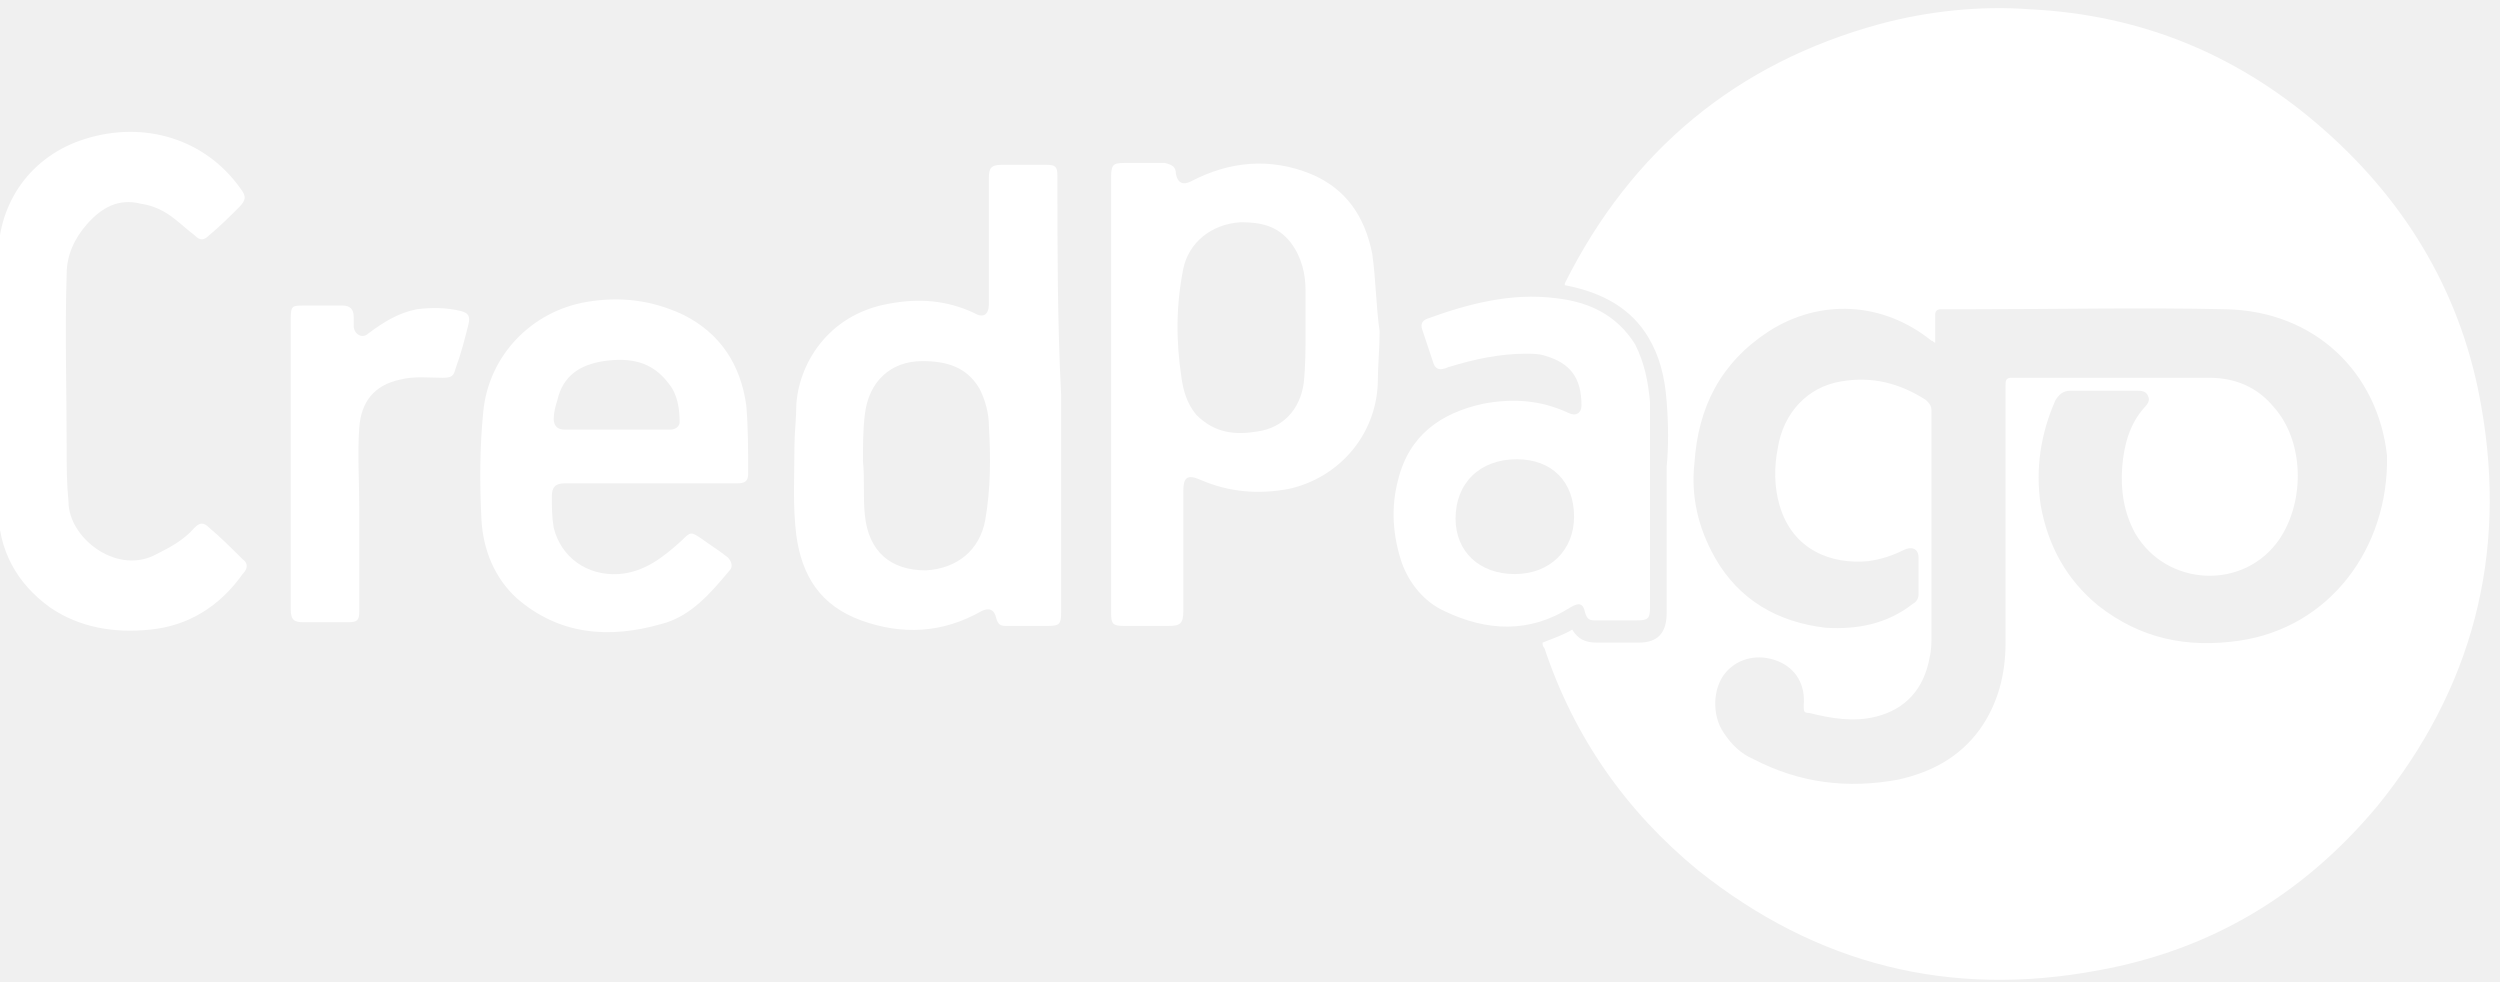
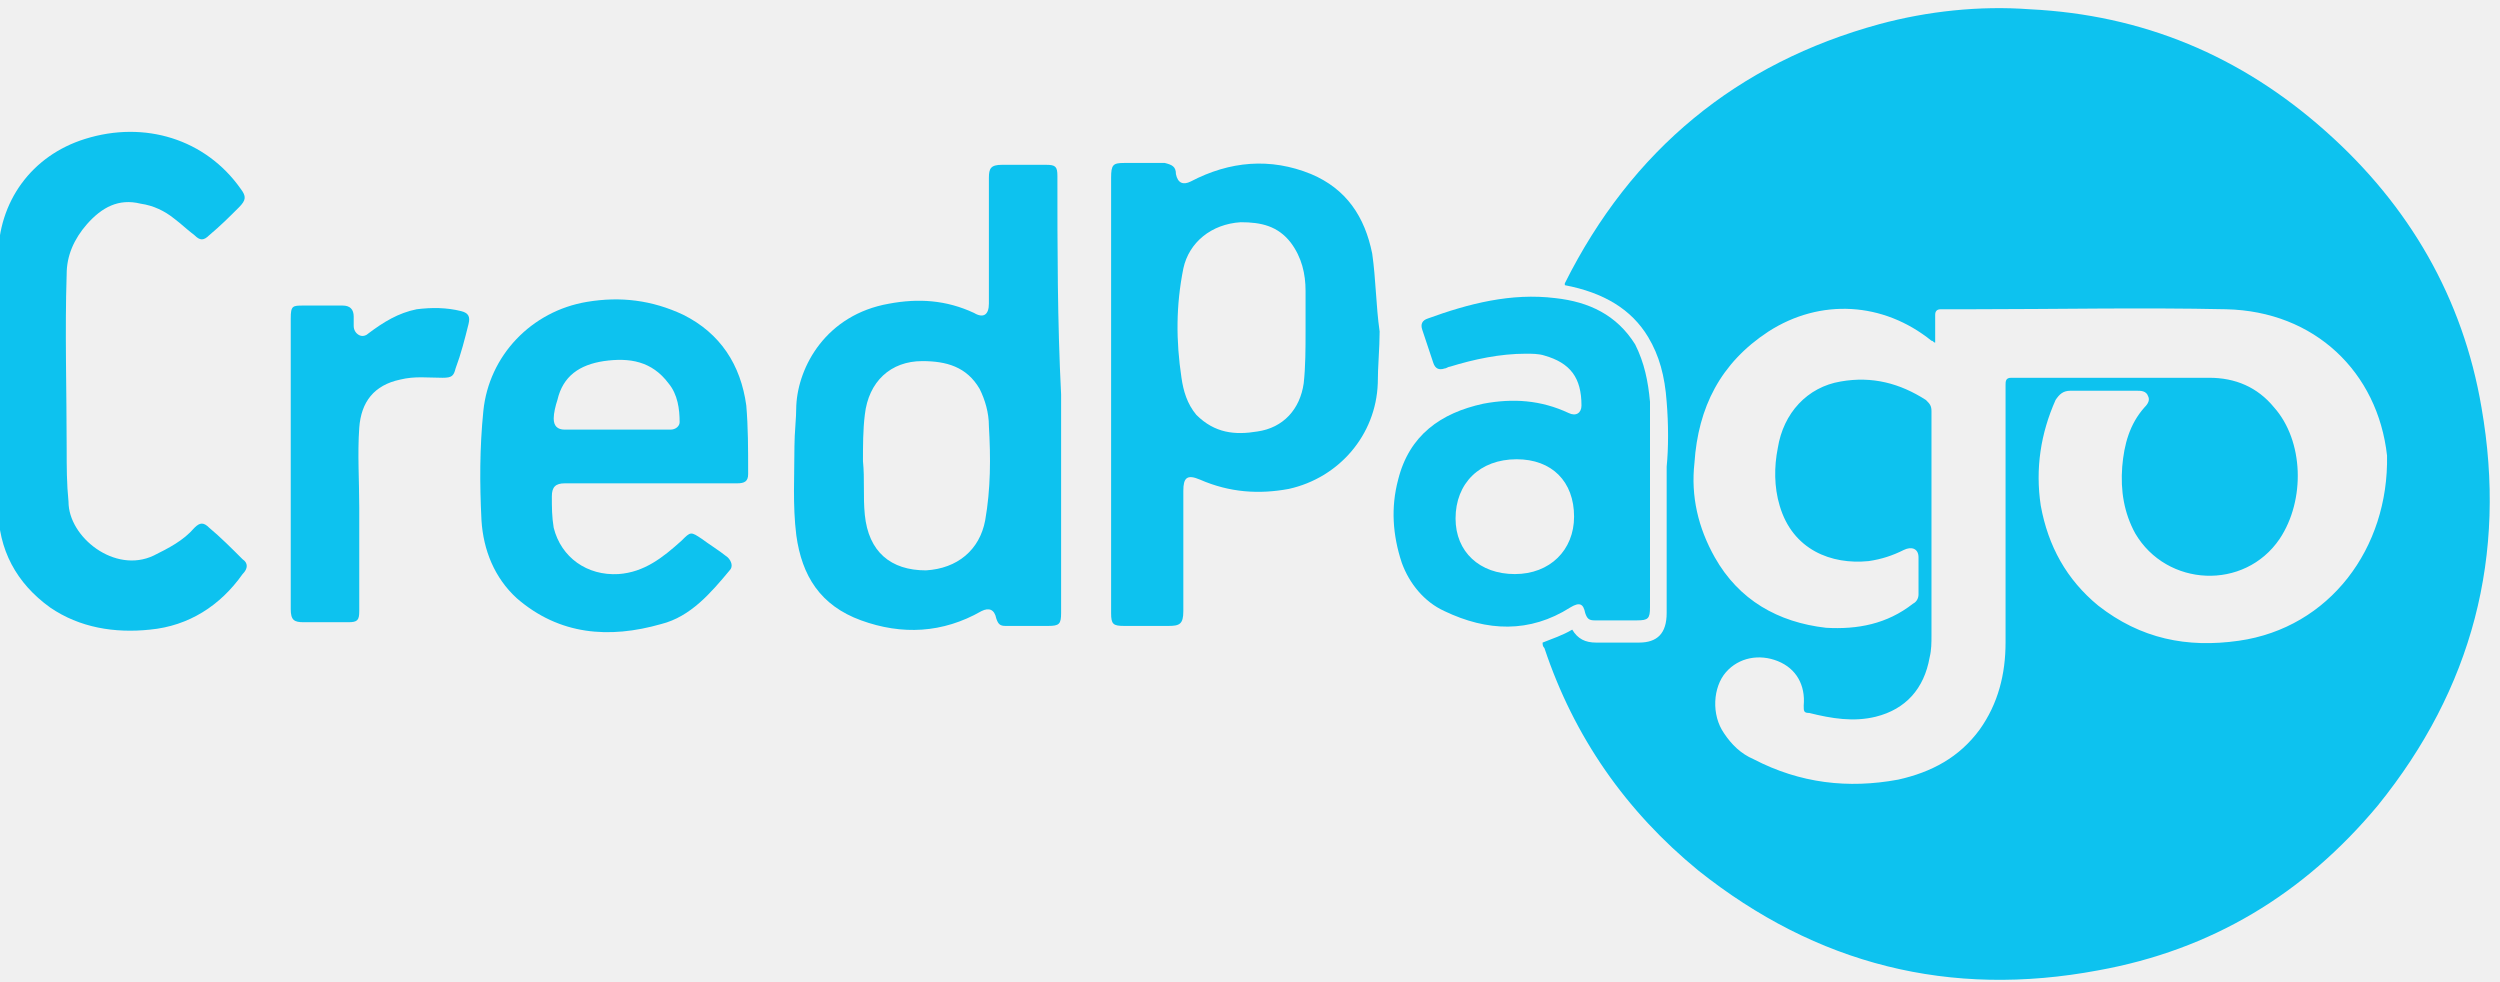
<svg xmlns="http://www.w3.org/2000/svg" version="1.1" id="Layer_1" x="0px" y="0px" viewBox="0 0 135 53" style="enable-background:new 0 0 135 53;" xml:space="preserve">
  <style type="text/css">
- 	.st0{fill:#FFFFFF;}
+ 	.st0{fill:#0DC2EF;}
</style>
  <g>
    <path class="st0" d="M-0.1,20.6v-6.7c0-3,1.8-5.5,4.7-6.4c3.2-1,6.5,0,8.4,2.7c0.3,0.4,0.3,0.6-0.1,1c-0.5,0.5-1,1-1.6,1.5   c-0.3,0.3-0.5,0.3-0.8,0c-0.4-0.3-0.7-0.6-1.1-0.9c-0.5-0.4-1.1-0.7-1.8-0.8c-1.2-0.3-2.1,0.2-2.9,1.1c-0.7,0.8-1.1,1.7-1.1,2.7   c-0.1,3.1,0,6.3,0,9.4c0,1,0,1.9,0.1,2.9C3.7,29,6.2,31,8.3,30c0.8-0.4,1.6-0.8,2.2-1.5c0.3-0.3,0.5-0.3,0.8,0   c0.6,0.5,1.2,1.1,1.8,1.7c0.3,0.2,0.3,0.5,0,0.8c-1.2,1.7-2.9,2.8-5,3c-1.9,0.2-3.8-0.1-5.4-1.2c-1.8-1.3-2.8-3.1-2.8-5.4   C-0.1,25.1-0.1,22.9-0.1,20.6" />
    <path class="st0" d="M15.7,25.1c0-2.6,0-5.3,0-7.9c0-0.7,0.1-0.7,0.7-0.7c0.7,0,1.4,0,2.1,0c0.4,0,0.6,0.2,0.6,0.6   c0,0.2,0,0.4,0,0.5c0,0.2,0.1,0.4,0.3,0.5c0.2,0.1,0.4,0,0.5-0.1c0.8-0.6,1.6-1.1,2.6-1.3c0.8-0.1,1.6-0.1,2.4,0.1   c0.4,0.1,0.5,0.3,0.4,0.7c-0.2,0.8-0.4,1.6-0.7,2.4c-0.1,0.4-0.2,0.5-0.7,0.5c-0.8,0-1.5-0.1-2.3,0.1c-1.4,0.3-2.1,1.2-2.2,2.6   s0,2.9,0,4.3c0,1.9,0,3.8,0,5.6c0,0.5-0.1,0.6-0.6,0.6c-0.8,0-1.6,0-2.4,0c-0.5,0-0.7-0.1-0.7-0.7C15.7,30.5,15.7,27.8,15.7,25.1" />
    <path class="st0" d="M134,22c-1-5.9-3.9-10.9-8.4-14.9c-4.6-4.1-9.9-6.3-16-6.6c-2.7-0.2-5.5,0.1-8.1,0.8c-7.7,2.1-13.4,6.8-17,14   c0,0,0,0,0,0.1c2.1,0.4,3.6,1.3,4.5,2.8c0.6,1,0.9,2.1,1,3.5l0,0c0.1,1.2,0.1,2.5,0,3.5c0,0.6,0,1.3,0,1.8v6.1   c0,1.1-0.5,1.6-1.5,1.6h-0.8c-0.5,0-1,0-1.5,0c-0.6,0-1-0.2-1.3-0.7c-0.5,0.3-1.1,0.5-1.6,0.7c0,0.1,0,0.2,0.1,0.3   c1.6,4.8,4.4,8.8,8.3,12c6.4,5.1,13.6,6.9,21.6,5.4c6.1-1.1,11.1-4.1,15.1-8.9C133.5,37.2,135.4,30,134,22z M120.9,34.6   c-2.8,0.4-5.3-0.1-7.6-1.9c-1.7-1.4-2.7-3.2-3.1-5.4c-0.3-2,0-3.9,0.8-5.7c0.2-0.3,0.4-0.5,0.8-0.5c1.2,0,2.4,0,3.6,0   c0.2,0,0.5,0,0.6,0.3c0.1,0.2,0,0.4-0.2,0.6c-0.8,0.9-1.1,2-1.2,3.2c-0.1,1.3,0.1,2.5,0.7,3.6c1.7,2.9,5.9,3.1,7.8,0.3   c1.4-2.1,1.3-5.3-0.3-7.1c-0.9-1.1-2.1-1.6-3.5-1.6c-3.6,0-7.1,0-10.7,0c-0.3,0-0.3,0.2-0.3,0.4c0,4.6,0,9.3,0,13.9   c0,1.7-0.4,3.3-1.4,4.7c-1.1,1.5-2.6,2.3-4.4,2.7c-2.7,0.5-5.3,0.2-7.8-1.1c-0.7-0.3-1.2-0.8-1.6-1.4c-0.7-1-0.6-2.5,0.1-3.3   s1.8-1,2.8-0.6s1.5,1.3,1.4,2.4c0,0.3,0,0.4,0.3,0.4c1.2,0.3,2.4,0.5,3.6,0.2c1.6-0.4,2.6-1.5,2.9-3.2c0.1-0.4,0.1-0.8,0.1-1.2   c0-4,0-8,0-12.1c0-0.3-0.1-0.4-0.3-0.6c-1.4-0.9-2.9-1.3-4.6-1c-1.8,0.3-3.1,1.7-3.4,3.6c-0.2,1-0.2,2.1,0.1,3.1   c0.7,2.4,2.8,3.2,4.8,3c0.7-0.1,1.3-0.3,1.9-0.6c0.4-0.2,0.8-0.1,0.8,0.4c0,0.7,0,1.3,0,2c0,0.2-0.1,0.4-0.3,0.5   c-1.4,1.1-3,1.4-4.7,1.3c-2.6-0.3-4.7-1.5-6-3.8c-0.9-1.6-1.3-3.3-1.1-5.1c0.2-3,1.4-5.4,4-7.1c2.8-1.8,6.2-1.6,8.8,0.5   c0.1,0,0.1,0.1,0.2,0.1c0-0.5,0-1,0-1.5c0-0.2,0.1-0.3,0.3-0.3c0.5,0,1,0,1.6,0c4.6,0,9.2-0.1,13.8,0c4.8,0.1,8.2,3.4,8.7,7.9   C129,29.6,125.8,33.9,120.9,34.6z" />
    <path class="st0" d="M70.4,20.7c-0.2,1.4-1.1,2.4-2.5,2.6c-1.2,0.2-2.3,0.1-3.3-0.9c-0.5-0.6-0.7-1.3-0.8-2c-0.3-2-0.3-3.9,0.1-5.9   c0.3-1.4,1.5-2.4,3.1-2.5c1.1,0,2,0.2,2.7,1.1c0.6,0.8,0.8,1.7,0.8,2.6c0,0.7,0,1.5,0,2.2C70.5,18.8,70.5,19.8,70.4,20.7    M74.1,13.7c-0.4-2-1.4-3.5-3.3-4.3c-2.2-0.9-4.4-0.7-6.5,0.4c-0.4,0.2-0.7,0.1-0.8-0.4c0-0.4-0.2-0.5-0.6-0.6c-0.7,0-1.5,0-2.2,0   c-0.6,0-0.7,0.1-0.7,0.8v11.7v11.8c0,0.6,0.1,0.7,0.7,0.7c0.8,0,1.6,0,2.4,0c0.6,0,0.8-0.1,0.8-0.8c0-2.2,0-4.3,0-6.5   c0-0.7,0.2-0.9,0.9-0.6c1.6,0.7,3.2,0.8,4.8,0.5c2.7-0.6,4.7-2.9,4.8-5.7c0-0.9,0.1-1.9,0.1-2.8C74.3,16.5,74.3,15.1,74.1,13.7" />
    <path class="st0" d="M53.2,28.1c-0.3,1.6-1.5,2.6-3.2,2.7c-1.9,0-3.1-1-3.3-3c-0.1-1,0-1.9-0.1-2.9c0-0.8,0-1.7,0.1-2.5   c0.2-1.8,1.4-2.9,3.1-2.9c1.3,0,2.4,0.3,3.1,1.5c0.3,0.6,0.5,1.3,0.5,2C53.5,24.7,53.5,26.4,53.2,28.1 M57.1,9.5   c0-0.5-0.1-0.6-0.6-0.6c-0.8,0-1.6,0-2.4,0c-0.6,0-0.7,0.2-0.7,0.7c0,2.3,0,4.5,0,6.8c0,0.6-0.3,0.8-0.8,0.5   c-1.5-0.7-3-0.8-4.6-0.5c-3.4,0.6-4.9,3.4-5,5.5c0,0.7-0.1,1.5-0.1,2.2c0,1.6-0.1,3.2,0.1,4.8c0.3,2.2,1.3,3.8,3.5,4.6   s4.4,0.7,6.5-0.5c0.4-0.2,0.7-0.1,0.8,0.4c0.1,0.3,0.2,0.4,0.5,0.4c0.8,0,1.5,0,2.3,0c0.6,0,0.7-0.1,0.7-0.7c0-3.9,0-7.9,0-11.8   C57.1,17.4,57.1,13.4,57.1,9.5" />
    <path class="st0" d="M81.8,31c-1.9,0-3.2-1.2-3.2-3c0-1.9,1.3-3.2,3.3-3.2c1.9,0,3.1,1.2,3.1,3.1C85,29.7,83.7,31,81.8,31    M89.1,21.7c-0.1-1.1-0.3-2.1-0.8-3.1c-1-1.6-2.5-2.3-4.3-2.5c-2.4-0.3-4.7,0.3-6.9,1.1c-0.3,0.1-0.4,0.3-0.3,0.6   c0.2,0.6,0.4,1.2,0.6,1.8c0.1,0.3,0.3,0.4,0.6,0.3c0.1,0,0.2-0.1,0.3-0.1c1.3-0.4,2.7-0.7,4.1-0.7c0.3,0,0.7,0,1,0.1   c1.4,0.4,2,1.2,2,2.7c0,0.4-0.3,0.6-0.7,0.4c-1.5-0.7-3-0.8-4.6-0.5c-2.3,0.5-4,1.7-4.6,4.1c-0.4,1.5-0.3,3,0.2,4.5   c0.4,1.1,1.2,2.1,2.3,2.6c2.3,1.1,4.6,1.2,6.8-0.2c0.5-0.3,0.7-0.2,0.8,0.3c0.1,0.3,0.2,0.4,0.5,0.4c0.8,0,1.5,0,2.3,0   c0.6,0,0.7-0.1,0.7-0.7C89.1,31.3,89.1,23.6,89.1,21.7" />
    <path class="st0" d="M36.2,23.2c-1,0-1.9,0-2.9,0c-0.9,0-1.9,0-2.8,0c-0.4,0-0.6-0.2-0.6-0.6c0-0.3,0.1-0.7,0.2-1   c0.3-1.3,1.2-1.9,2.5-2.1c1.4-0.2,2.6,0,3.5,1.2c0.5,0.6,0.6,1.4,0.6,2.1C36.7,23,36.5,23.2,36.2,23.2 M40.3,21.9   C40,19.7,38.9,18,36.9,17c-1.7-0.8-3.4-1-5.2-0.7c-3,0.5-5.3,2.9-5.6,5.9c-0.2,2-0.2,3.9-0.1,5.9c0.1,1.6,0.7,3.1,1.9,4.2   c2.3,2,5,2.2,7.8,1.4c1.6-0.4,2.7-1.7,3.7-2.9c0.2-0.2,0.1-0.5-0.1-0.7c-0.5-0.4-1-0.7-1.4-1c-0.6-0.4-0.6-0.4-1.1,0.1   c-1,0.9-2,1.7-3.4,1.8c-1.7,0.1-3.1-0.9-3.5-2.5c-0.1-0.6-0.1-1.1-0.1-1.7c0-0.5,0.2-0.7,0.7-0.7c1.5,0,3.1,0,4.6,0   c1.6,0,3.1,0,4.7,0c0.4,0,0.6-0.1,0.6-0.5C40.4,24.2,40.4,23.1,40.3,21.9" />
  </g>
</svg>
